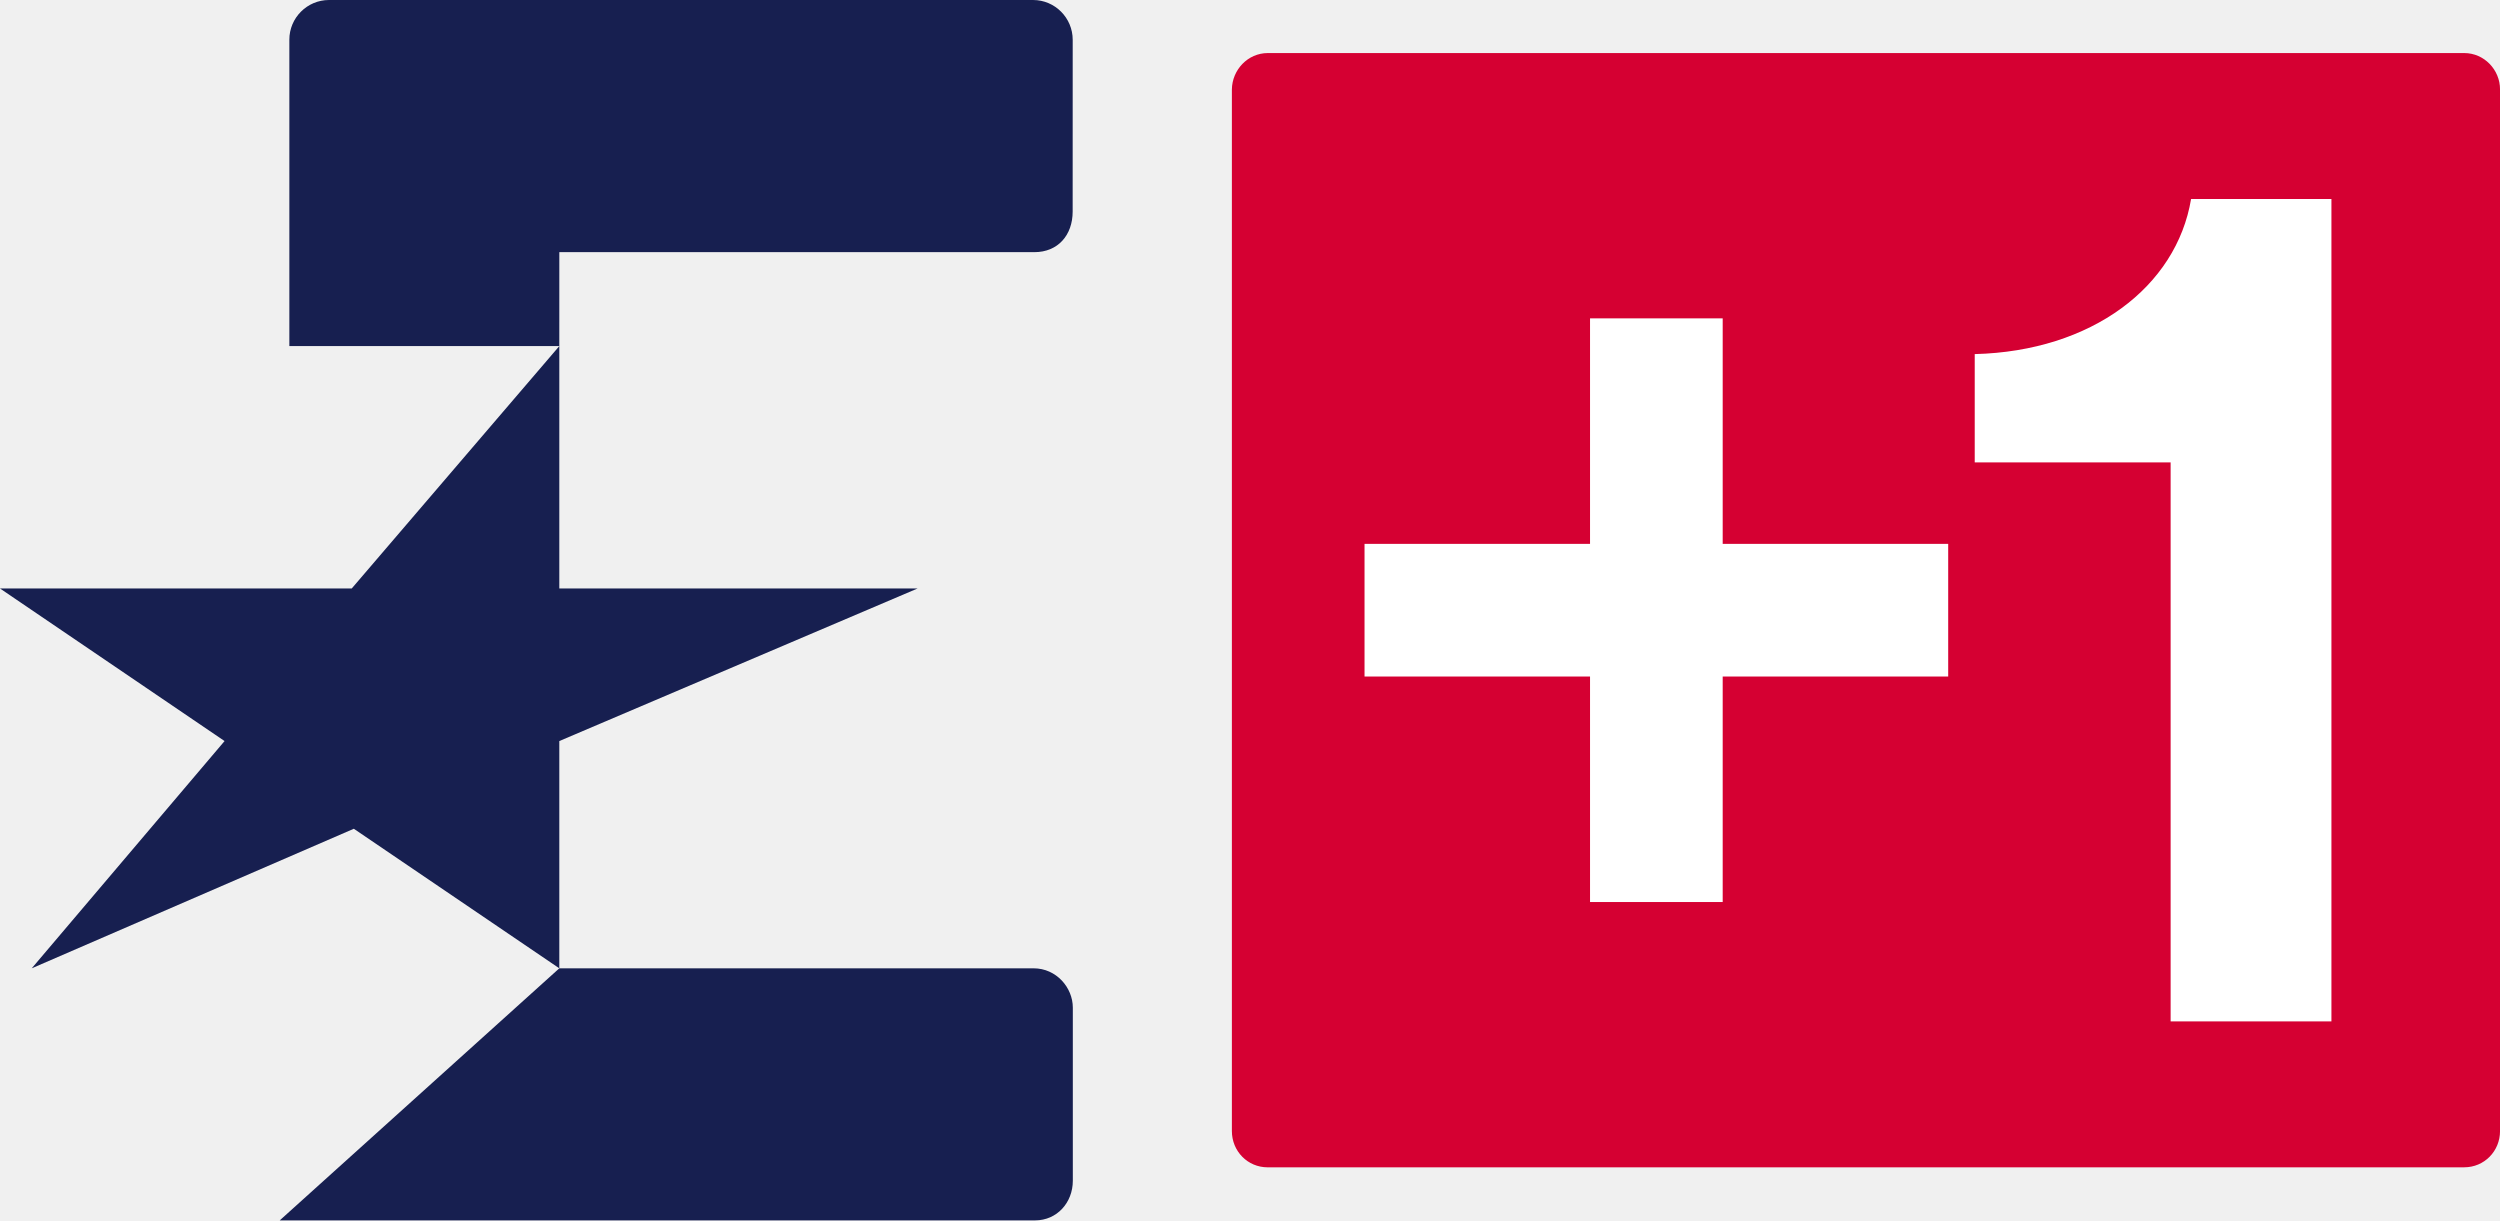
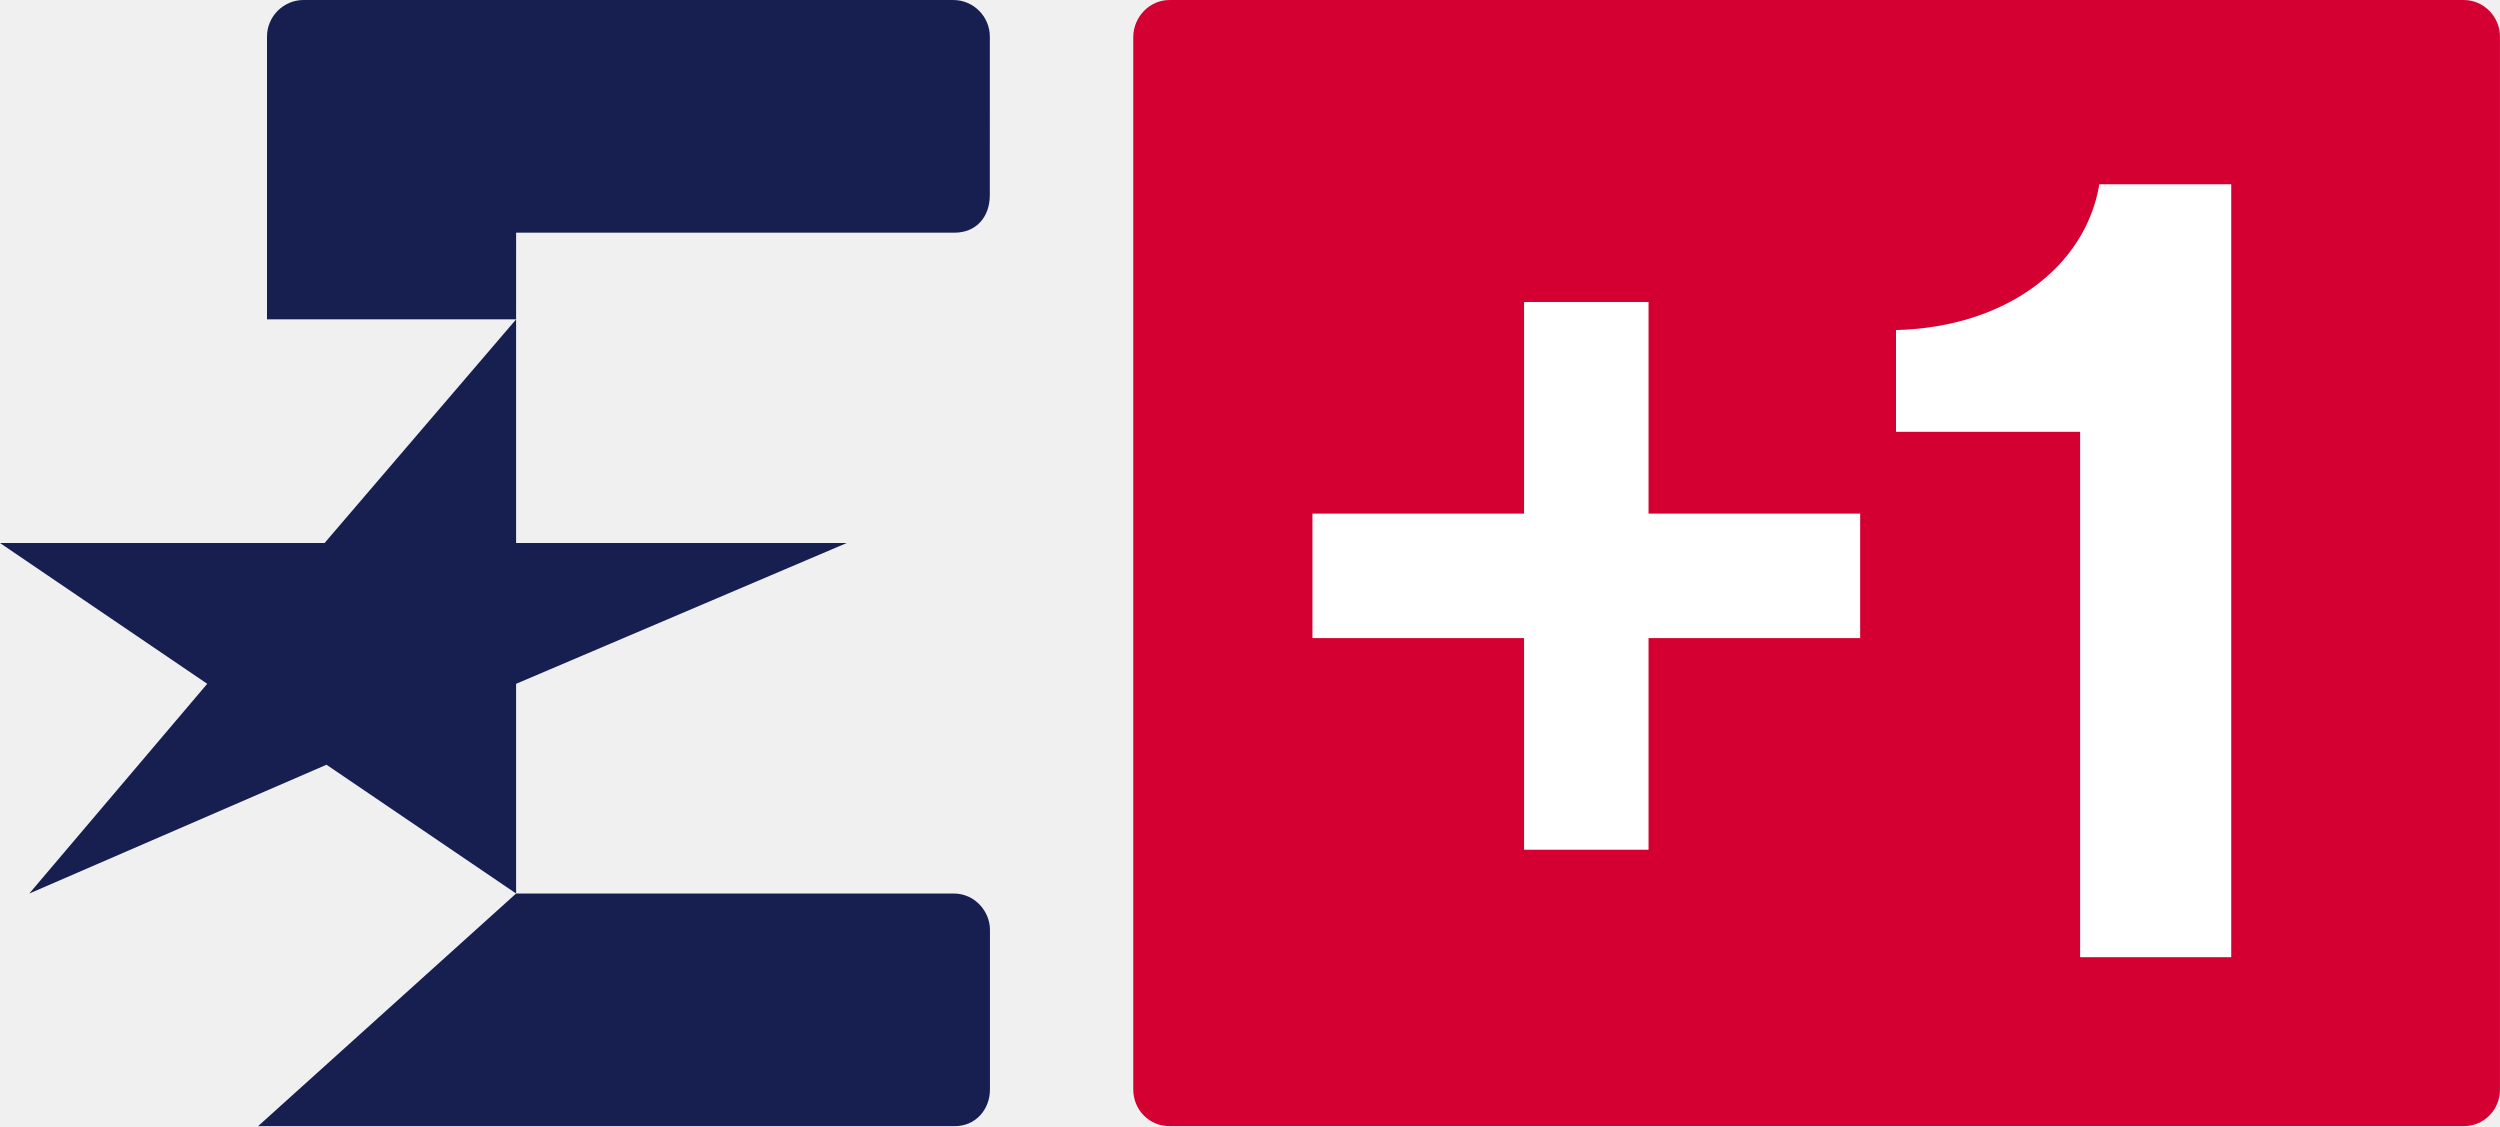
- <svg xmlns="http://www.w3.org/2000/svg" id="Layer_1" width="94.232" height="46" enable-background="new 0 0 1000 611.2" version="1.1" viewBox="0 0 94.232 46" xml:space="preserve">
-   <path id="path36-1-0" d="m92.878 44h-45.096c-0.752 0-1.349-0.605-1.349-1.368l1e-4 -39.263c0.01-0.737 0.601-1.369 1.355-1.369h45.096c0.752 0 1.349 0.632 1.349 1.368v39.263c0 0.763-0.597 1.368-1.349 1.368" fill="#d50032" stroke-width=".667" />
-   <g id="g863-1-9-8" transform="matrix(.076009 0 0 .076009 0 -.45697)" fill="#171f50">
+ <svg xmlns="http://www.w3.org/2000/svg" id="Layer_1" width="488.4" height="220" enable-background="new 0 0 1000 611.2" version="1.1" viewBox="0 0 488.4 220" xml:space="preserve">
+   <path id="path36-1-0" d="m481.3 220h-252.84c-3.941 0-7.066-3.17-7.066-7.168l5.3e-4 -205.66c0.052-3.861 3.146-7.169 7.095-7.169h252.84c3.94 0 7.065 3.308 7.065 7.168v205.66c0 3.998-3.125 7.168-7.065 7.168" fill="#d50032" stroke-width="3.495" />
+   <g id="g863-1-9-8" transform="matrix(.36352 0 0 .36352 0 -2.1859)" fill="#171f50">
    <path id="path2-1-9-9" d="m277.36 177.64h-133.87v-151.97c0-10.824 8.833-19.657 19.657-19.657h349.15c10.845 0 19.656 8.876 19.656 19.721l-0.021 85.187c0 11.711-7.317 20.133-18.964 20.133h-235.6z" />
    <path id="path4-8-1-0" d="m513.02 611.2h-374.3l138.64-125h235.19c11.301 0 19.462 9.569 19.462 19.505v85.836c0 10.846-7.858 19.656-18.682 19.656" />
-     <polygon id="polygon6-4-3-0" points="0 297.84 111.36 373.5 15.738 486.2 175.46 416.99 277.36 486.2 277.36 373.5 455.03 297.84 277.36 297.84 277.36 177.64 174.42 297.84" />
+     <polygon id="polygon6-4-3-0" points="277.36 373.5 455.03 297.84 277.36 297.84 277.36 177.64 174.42 297.84 0 297.84 111.36 373.5 15.738 486.2 175.46 416.99 277.36 486.2" />
  </g>
-   <path id="path9-9-6" d="m59.933 12v8.5h-8.5v5h8.5v8.5h5v-8.5h8.5v-5h-8.5v-8.5z" fill="#fff" stroke-width="1.077" />
-   <path id="path19" d="m81.817 38.5v-21.071h-7.384v-4.082c4.408-0.11 7.604-2.537 8.155-5.847h5.29v31z" fill="#fff" stroke-width=".545" />
+   <path id="path9-9-6" d="m297.74 59v41.341h-41.341v24.318h41.341v41.341h24.318v-41.341h41.341v-24.318h-41.341v-41.341z" fill="#fff" stroke-width="5.238" />
+   <path id="path19" d="m406.37 187v-102.64h-35.967v-19.883c21.473-0.537 37.04-12.36 39.723-28.48h25.767v151z" fill="#fff" stroke-width="2.657" />
</svg>
